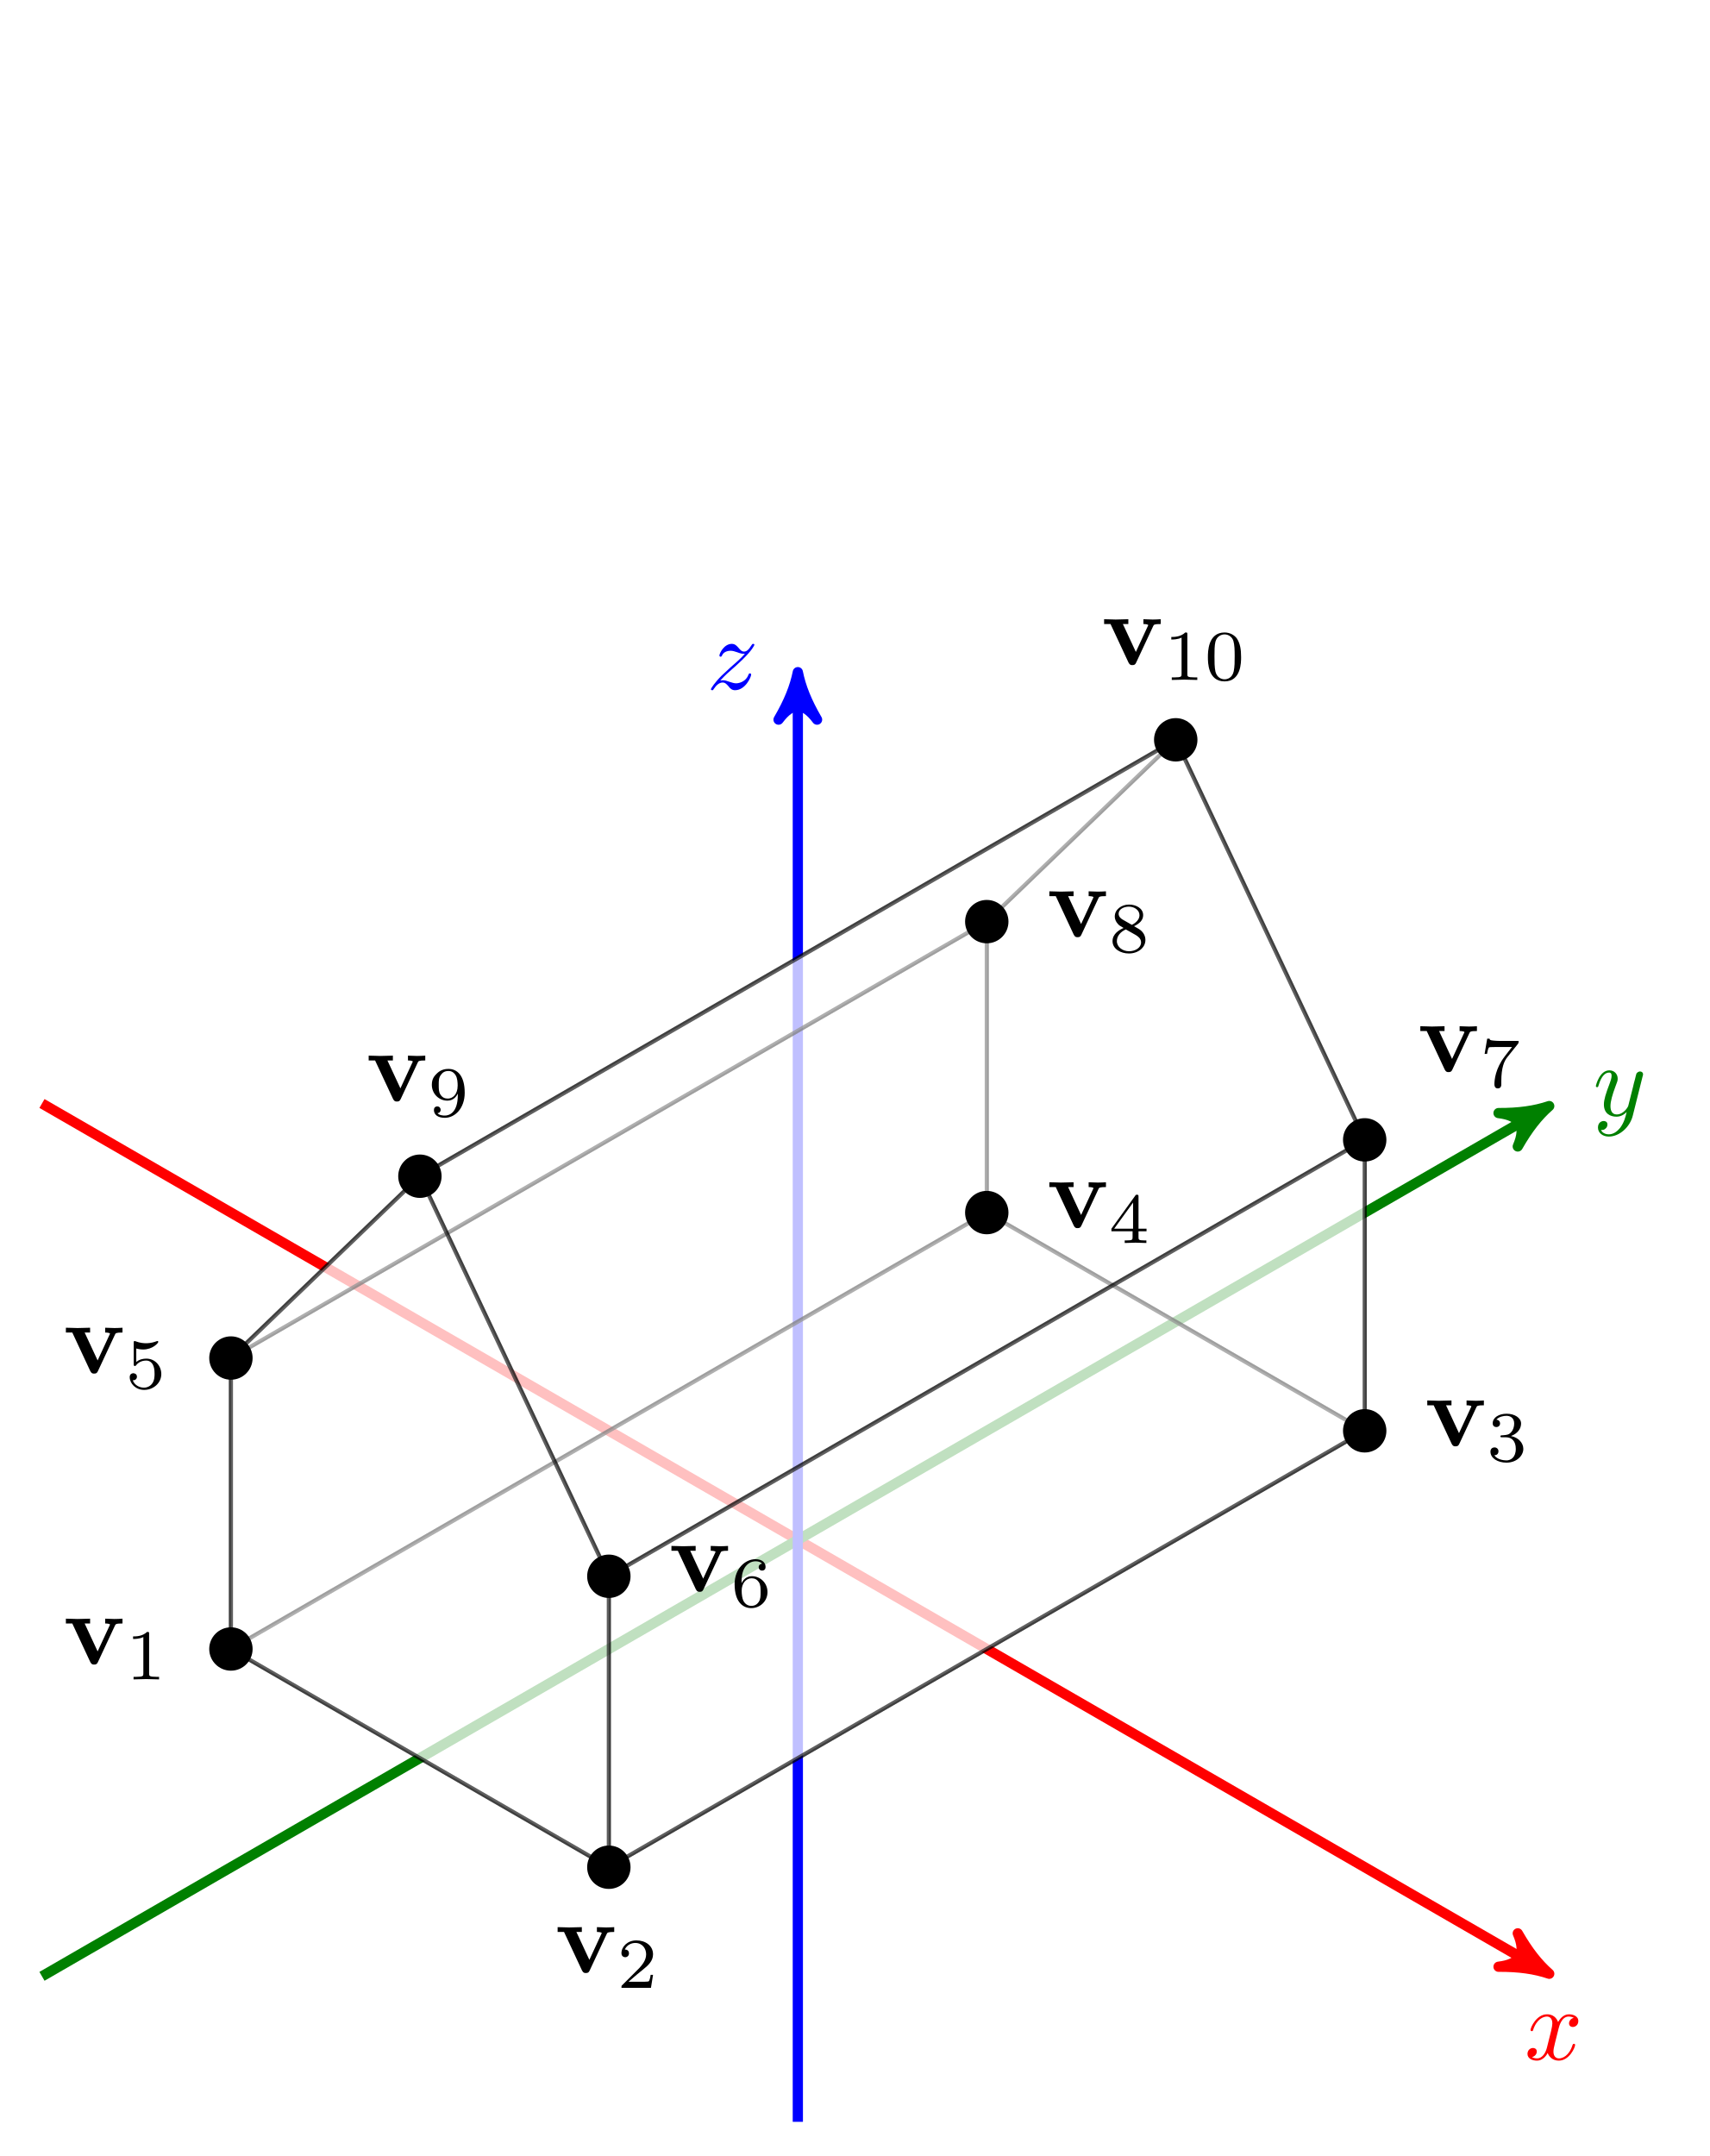
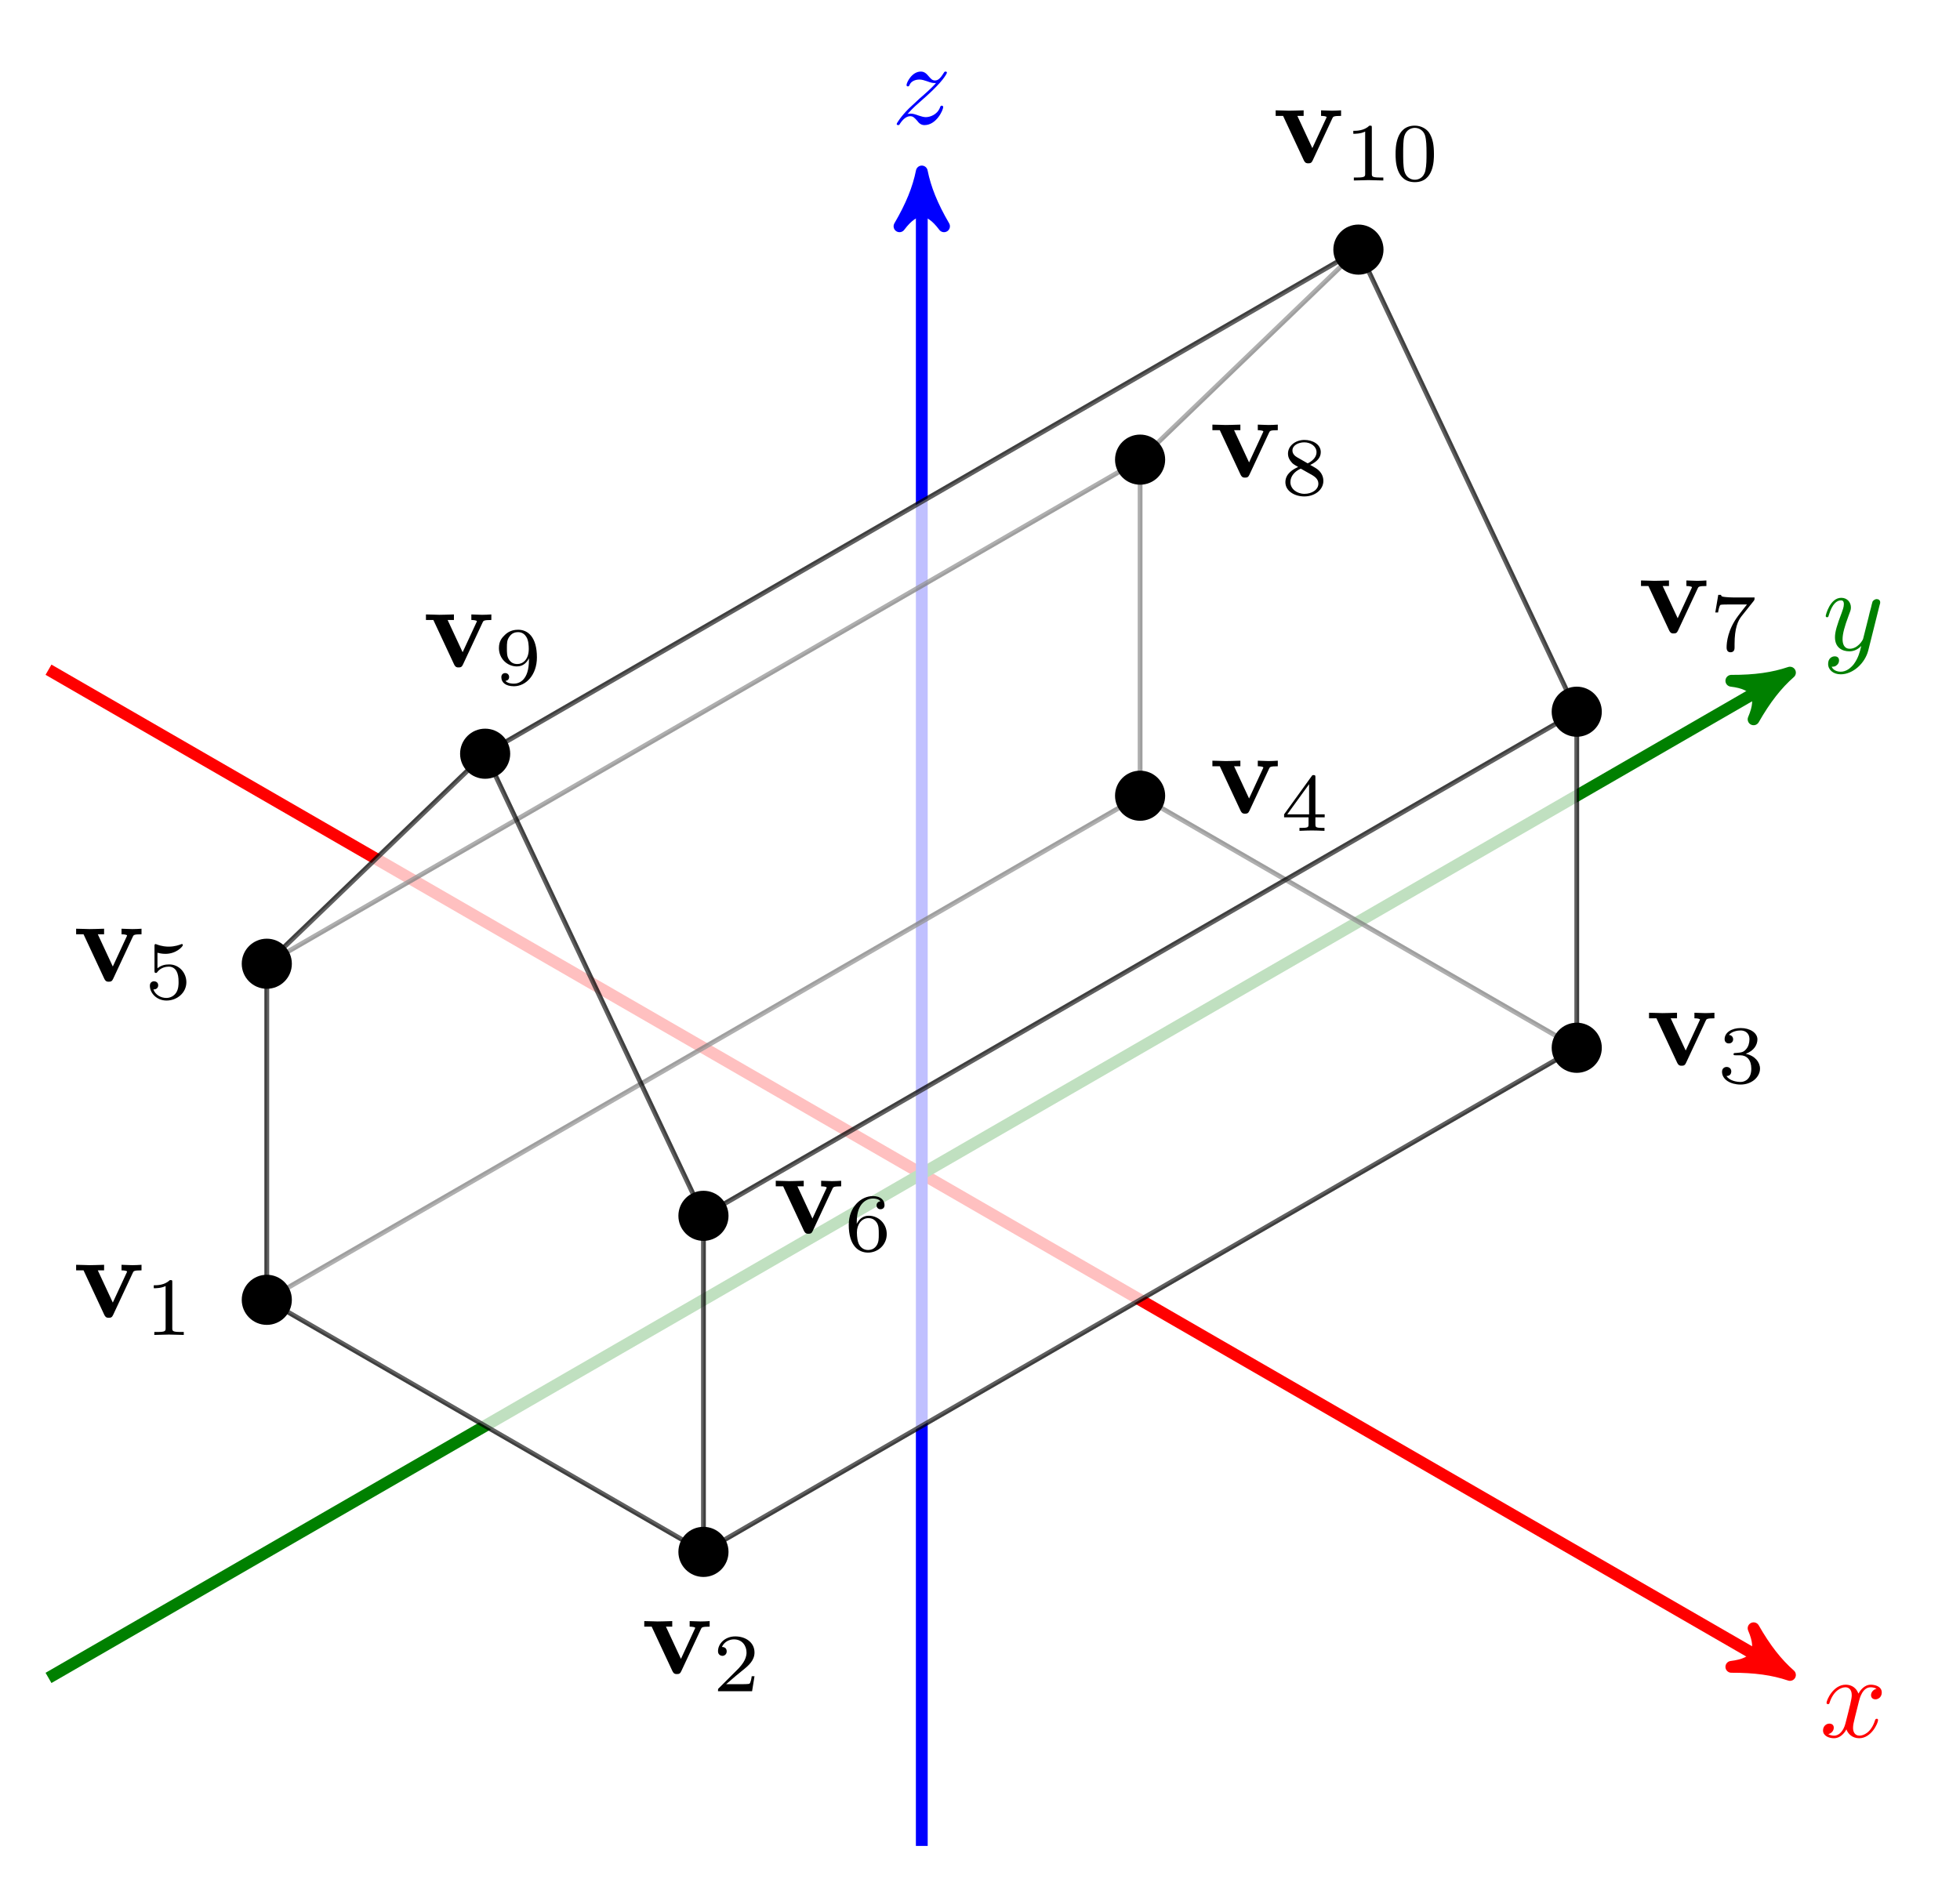
- <svg xmlns="http://www.w3.org/2000/svg" xmlns:xlink="http://www.w3.org/1999/xlink" width="166.597pt" height="210.057pt" viewBox="0 0 166.597 210.057" version="1.1">
+ <svg xmlns="http://www.w3.org/2000/svg" xmlns:xlink="http://www.w3.org/1999/xlink" width="165.294pt" height="159.033pt" viewBox="0 0 165.294 159.033" version="1.1">
  <defs>
    <g>
      <symbol overflow="visible" id="glyph0-0">
        <path style="stroke:none;" d="" />
      </symbol>
      <symbol overflow="visible" id="glyph0-1">
        <path style="stroke:none;" d="M 3.328 -3.016 C 3.391 -3.266 3.625 -4.188 4.312 -4.188 C 4.359 -4.188 4.609 -4.188 4.812 -4.062 C 4.531 -4 4.344 -3.766 4.344 -3.516 C 4.344 -3.359 4.453 -3.172 4.719 -3.172 C 4.938 -3.172 5.25 -3.344 5.25 -3.75 C 5.25 -4.266 4.672 -4.406 4.328 -4.406 C 3.75 -4.406 3.406 -3.875 3.281 -3.656 C 3.031 -4.312 2.5 -4.406 2.203 -4.406 C 1.172 -4.406 0.594 -3.125 0.594 -2.875 C 0.594 -2.766 0.703 -2.766 0.719 -2.766 C 0.797 -2.766 0.828 -2.797 0.844 -2.875 C 1.188 -3.938 1.844 -4.188 2.188 -4.188 C 2.375 -4.188 2.719 -4.094 2.719 -3.516 C 2.719 -3.203 2.547 -2.547 2.188 -1.141 C 2.031 -0.531 1.672 -0.109 1.234 -0.109 C 1.172 -0.109 0.953 -0.109 0.734 -0.234 C 0.984 -0.297 1.203 -0.5 1.203 -0.781 C 1.203 -1.047 0.984 -1.125 0.844 -1.125 C 0.531 -1.125 0.297 -0.875 0.297 -0.547 C 0.297 -0.094 0.781 0.109 1.219 0.109 C 1.891 0.109 2.25 -0.594 2.266 -0.641 C 2.391 -0.281 2.75 0.109 3.344 0.109 C 4.375 0.109 4.938 -1.172 4.938 -1.422 C 4.938 -1.531 4.859 -1.531 4.828 -1.531 C 4.734 -1.531 4.719 -1.484 4.688 -1.422 C 4.359 -0.344 3.688 -0.109 3.375 -0.109 C 2.984 -0.109 2.828 -0.422 2.828 -0.766 C 2.828 -0.984 2.875 -1.203 2.984 -1.641 Z M 3.328 -3.016 " />
      </symbol>
      <symbol overflow="visible" id="glyph0-2">
        <path style="stroke:none;" d="M 4.844 -3.797 C 4.891 -3.938 4.891 -3.953 4.891 -4.031 C 4.891 -4.203 4.75 -4.297 4.594 -4.297 C 4.5 -4.297 4.344 -4.234 4.25 -4.094 C 4.234 -4.031 4.141 -3.734 4.109 -3.547 C 4.031 -3.297 3.969 -3.016 3.906 -2.75 L 3.453 -0.953 C 3.422 -0.812 2.984 -0.109 2.328 -0.109 C 1.828 -0.109 1.719 -0.547 1.719 -0.922 C 1.719 -1.375 1.891 -2 2.219 -2.875 C 2.375 -3.281 2.422 -3.391 2.422 -3.594 C 2.422 -4.031 2.109 -4.406 1.609 -4.406 C 0.656 -4.406 0.297 -2.953 0.297 -2.875 C 0.297 -2.766 0.391 -2.766 0.406 -2.766 C 0.516 -2.766 0.516 -2.797 0.562 -2.953 C 0.844 -3.891 1.234 -4.188 1.578 -4.188 C 1.656 -4.188 1.828 -4.188 1.828 -3.875 C 1.828 -3.625 1.719 -3.359 1.656 -3.172 C 1.25 -2.109 1.078 -1.547 1.078 -1.078 C 1.078 -0.188 1.703 0.109 2.297 0.109 C 2.688 0.109 3.016 -0.062 3.297 -0.344 C 3.172 0.172 3.047 0.672 2.656 1.203 C 2.391 1.531 2.016 1.828 1.562 1.828 C 1.422 1.828 0.969 1.797 0.797 1.406 C 0.953 1.406 1.094 1.406 1.219 1.281 C 1.328 1.203 1.422 1.062 1.422 0.875 C 1.422 0.562 1.156 0.531 1.062 0.531 C 0.828 0.531 0.5 0.688 0.5 1.172 C 0.5 1.672 0.938 2.047 1.562 2.047 C 2.578 2.047 3.609 1.141 3.891 0.016 Z M 4.844 -3.797 " />
      </symbol>
      <symbol overflow="visible" id="glyph0-3">
        <path style="stroke:none;" d="M 1.328 -0.828 C 1.859 -1.406 2.156 -1.656 2.516 -1.969 C 2.516 -1.969 3.125 -2.5 3.484 -2.859 C 4.438 -3.781 4.656 -4.266 4.656 -4.312 C 4.656 -4.406 4.562 -4.406 4.547 -4.406 C 4.469 -4.406 4.453 -4.391 4.391 -4.297 C 4.094 -3.812 3.891 -3.656 3.656 -3.656 C 3.406 -3.656 3.297 -3.812 3.141 -3.984 C 2.953 -4.203 2.781 -4.406 2.453 -4.406 C 1.703 -4.406 1.25 -3.484 1.25 -3.266 C 1.25 -3.219 1.281 -3.156 1.359 -3.156 C 1.453 -3.156 1.469 -3.203 1.5 -3.266 C 1.688 -3.734 2.266 -3.734 2.344 -3.734 C 2.547 -3.734 2.734 -3.672 2.969 -3.594 C 3.375 -3.438 3.484 -3.438 3.734 -3.438 C 3.375 -3.016 2.547 -2.297 2.359 -2.141 L 1.453 -1.297 C 0.781 -0.625 0.422 -0.062 0.422 0.016 C 0.422 0.109 0.531 0.109 0.547 0.109 C 0.625 0.109 0.641 0.094 0.703 -0.016 C 0.938 -0.375 1.234 -0.641 1.562 -0.641 C 1.781 -0.641 1.891 -0.547 2.141 -0.266 C 2.297 -0.047 2.484 0.109 2.766 0.109 C 3.766 0.109 4.344 -1.156 4.344 -1.422 C 4.344 -1.469 4.297 -1.531 4.219 -1.531 C 4.125 -1.531 4.109 -1.469 4.078 -1.391 C 3.844 -0.75 3.203 -0.562 2.875 -0.562 C 2.688 -0.562 2.5 -0.625 2.297 -0.688 C 1.953 -0.812 1.797 -0.859 1.594 -0.859 C 1.578 -0.859 1.422 -0.859 1.328 -0.828 Z M 1.328 -0.828 " />
      </symbol>
      <symbol overflow="visible" id="glyph1-0">
        <path style="stroke:none;" d="" />
      </symbol>
      <symbol overflow="visible" id="glyph1-1">
        <path style="stroke:none;" d="M 5.047 -3.75 C 5.109 -3.891 5.141 -3.953 5.781 -3.953 L 5.781 -4.422 C 5.531 -4.406 5.25 -4.391 5 -4.391 C 4.75 -4.391 4.297 -4.422 4.094 -4.422 L 4.094 -3.953 C 4.281 -3.953 4.562 -3.922 4.562 -3.844 C 4.562 -3.844 4.562 -3.812 4.516 -3.734 L 3.359 -1.234 L 2.094 -3.953 L 2.625 -3.953 L 2.625 -4.422 C 2.297 -4.406 1.406 -4.391 1.391 -4.391 C 1.109 -4.391 0.672 -4.422 0.266 -4.422 L 0.266 -3.953 L 0.891 -3.953 L 2.641 -0.203 C 2.766 0.047 2.891 0.047 3.016 0.047 C 3.188 0.047 3.297 0.016 3.391 -0.203 Z M 5.047 -3.75 " />
      </symbol>
      <symbol overflow="visible" id="glyph2-0">
        <path style="stroke:none;" d="" />
      </symbol>
      <symbol overflow="visible" id="glyph2-1">
        <path style="stroke:none;" d="M 2.328 -4.438 C 2.328 -4.625 2.328 -4.625 2.125 -4.625 C 1.672 -4.188 1.047 -4.188 0.766 -4.188 L 0.766 -3.938 C 0.922 -3.938 1.391 -3.938 1.766 -4.125 L 1.766 -0.578 C 1.766 -0.344 1.766 -0.25 1.078 -0.25 L 0.812 -0.25 L 0.812 0 C 0.938 0 1.797 -0.031 2.047 -0.031 C 2.266 -0.031 3.141 0 3.297 0 L 3.297 -0.25 L 3.031 -0.25 C 2.328 -0.25 2.328 -0.344 2.328 -0.578 Z M 2.328 -4.438 " />
      </symbol>
      <symbol overflow="visible" id="glyph2-2">
        <path style="stroke:none;" d="M 3.516 -1.266 L 3.281 -1.266 C 3.266 -1.109 3.188 -0.703 3.094 -0.641 C 3.047 -0.594 2.516 -0.594 2.406 -0.594 L 1.125 -0.594 C 1.859 -1.234 2.109 -1.438 2.516 -1.766 C 3.031 -2.172 3.516 -2.609 3.516 -3.266 C 3.516 -4.109 2.781 -4.625 1.891 -4.625 C 1.031 -4.625 0.438 -4.016 0.438 -3.375 C 0.438 -3.031 0.734 -2.984 0.812 -2.984 C 0.969 -2.984 1.172 -3.109 1.172 -3.359 C 1.172 -3.484 1.125 -3.734 0.766 -3.734 C 0.984 -4.219 1.453 -4.375 1.781 -4.375 C 2.484 -4.375 2.844 -3.828 2.844 -3.266 C 2.844 -2.656 2.406 -2.188 2.188 -1.938 L 0.516 -0.266 C 0.438 -0.203 0.438 -0.188 0.438 0 L 3.312 0 Z M 3.516 -1.266 " />
      </symbol>
      <symbol overflow="visible" id="glyph2-3">
        <path style="stroke:none;" d="M 1.906 -2.328 C 2.453 -2.328 2.844 -1.953 2.844 -1.203 C 2.844 -0.344 2.328 -0.078 1.938 -0.078 C 1.656 -0.078 1.031 -0.156 0.75 -0.578 C 1.078 -0.578 1.156 -0.812 1.156 -0.969 C 1.156 -1.188 0.984 -1.344 0.766 -1.344 C 0.578 -1.344 0.375 -1.219 0.375 -0.938 C 0.375 -0.281 1.094 0.141 1.938 0.141 C 2.906 0.141 3.578 -0.516 3.578 -1.203 C 3.578 -1.75 3.141 -2.297 2.375 -2.453 C 3.094 -2.719 3.359 -3.234 3.359 -3.672 C 3.359 -4.219 2.734 -4.625 1.953 -4.625 C 1.188 -4.625 0.594 -4.25 0.594 -3.688 C 0.594 -3.453 0.75 -3.328 0.953 -3.328 C 1.172 -3.328 1.312 -3.484 1.312 -3.672 C 1.312 -3.875 1.172 -4.031 0.953 -4.047 C 1.203 -4.344 1.672 -4.422 1.938 -4.422 C 2.25 -4.422 2.688 -4.266 2.688 -3.672 C 2.688 -3.375 2.594 -3.047 2.406 -2.844 C 2.188 -2.578 1.984 -2.562 1.641 -2.531 C 1.469 -2.516 1.453 -2.516 1.422 -2.516 C 1.406 -2.516 1.344 -2.5 1.344 -2.422 C 1.344 -2.328 1.406 -2.328 1.531 -2.328 Z M 1.906 -2.328 " />
      </symbol>
      <symbol overflow="visible" id="glyph2-4">
        <path style="stroke:none;" d="M 3.688 -1.141 L 3.688 -1.391 L 2.906 -1.391 L 2.906 -4.5 C 2.906 -4.641 2.906 -4.703 2.766 -4.703 C 2.672 -4.703 2.641 -4.703 2.578 -4.594 L 0.266 -1.391 L 0.266 -1.141 L 2.328 -1.141 L 2.328 -0.578 C 2.328 -0.328 2.328 -0.25 1.75 -0.25 L 1.562 -0.25 L 1.562 0 C 1.922 -0.016 2.359 -0.031 2.609 -0.031 C 2.875 -0.031 3.312 -0.016 3.672 0 L 3.672 -0.25 L 3.484 -0.25 C 2.906 -0.25 2.906 -0.328 2.906 -0.578 L 2.906 -1.141 Z M 2.375 -3.938 L 2.375 -1.391 L 0.531 -1.391 Z M 2.375 -3.938 " />
      </symbol>
      <symbol overflow="visible" id="glyph2-5">
        <path style="stroke:none;" d="M 1.078 -3.891 C 1.438 -3.797 1.641 -3.797 1.75 -3.797 C 2.672 -3.797 3.219 -4.422 3.219 -4.531 C 3.219 -4.609 3.172 -4.625 3.141 -4.625 C 3.125 -4.625 3.109 -4.625 3.078 -4.609 C 2.906 -4.547 2.547 -4.406 2.031 -4.406 C 1.828 -4.406 1.469 -4.422 1.016 -4.594 C 0.938 -4.625 0.922 -4.625 0.922 -4.625 C 0.828 -4.625 0.828 -4.547 0.828 -4.438 L 0.828 -2.391 C 0.828 -2.266 0.828 -2.188 0.938 -2.188 C 1 -2.188 1.016 -2.188 1.078 -2.281 C 1.375 -2.656 1.812 -2.719 2.047 -2.719 C 2.469 -2.719 2.656 -2.391 2.688 -2.328 C 2.812 -2.094 2.859 -1.828 2.859 -1.422 C 2.859 -1.219 2.859 -0.812 2.641 -0.5 C 2.469 -0.25 2.172 -0.078 1.828 -0.078 C 1.375 -0.078 0.906 -0.328 0.734 -0.797 C 1 -0.781 1.141 -0.953 1.141 -1.141 C 1.141 -1.438 0.875 -1.484 0.781 -1.484 C 0.781 -1.484 0.438 -1.484 0.438 -1.109 C 0.438 -0.484 1.016 0.141 1.844 0.141 C 2.734 0.141 3.516 -0.516 3.516 -1.406 C 3.516 -2.188 2.922 -2.906 2.062 -2.906 C 1.75 -2.906 1.391 -2.844 1.078 -2.578 Z M 1.078 -3.891 " />
      </symbol>
      <symbol overflow="visible" id="glyph2-6">
        <path style="stroke:none;" d="M 1.047 -2.281 C 1.047 -2.844 1.094 -3.359 1.359 -3.797 C 1.594 -4.172 1.969 -4.422 2.422 -4.422 C 2.625 -4.422 2.906 -4.375 3.047 -4.188 C 2.875 -4.172 2.719 -4.047 2.719 -3.844 C 2.719 -3.672 2.844 -3.516 3.047 -3.516 C 3.266 -3.516 3.391 -3.656 3.391 -3.859 C 3.391 -4.266 3.094 -4.625 2.406 -4.625 C 1.406 -4.625 0.375 -3.703 0.375 -2.203 C 0.375 -0.406 1.219 0.141 2 0.141 C 2.844 0.141 3.578 -0.516 3.578 -1.422 C 3.578 -2.312 2.875 -2.969 2.062 -2.969 C 1.5 -2.969 1.203 -2.594 1.047 -2.281 Z M 2 -0.078 C 1.641 -0.078 1.375 -0.281 1.219 -0.594 C 1.125 -0.797 1.062 -1.156 1.062 -1.562 C 1.062 -2.25 1.469 -2.766 2.031 -2.766 C 2.344 -2.766 2.562 -2.641 2.734 -2.391 C 2.906 -2.125 2.906 -1.828 2.906 -1.422 C 2.906 -1.031 2.906 -0.734 2.719 -0.453 C 2.562 -0.219 2.328 -0.078 2 -0.078 Z M 2 -0.078 " />
      </symbol>
      <symbol overflow="visible" id="glyph2-7">
        <path style="stroke:none;" d="M 3.734 -4.203 C 3.797 -4.297 3.797 -4.312 3.797 -4.484 L 1.969 -4.484 C 1.688 -4.484 1.609 -4.5 1.359 -4.516 C 1 -4.547 0.984 -4.594 0.969 -4.703 L 0.734 -4.703 L 0.484 -3.219 L 0.719 -3.219 C 0.734 -3.328 0.812 -3.781 0.922 -3.859 C 0.969 -3.891 1.547 -3.891 1.641 -3.891 L 3.156 -3.891 C 2.938 -3.609 2.578 -3.172 2.438 -2.969 C 1.531 -1.781 1.438 -0.672 1.438 -0.266 C 1.438 -0.188 1.438 0.141 1.766 0.141 C 2.109 0.141 2.109 -0.172 2.109 -0.266 L 2.109 -0.547 C 2.109 -1.891 2.391 -2.516 2.688 -2.891 Z M 3.734 -4.203 " />
      </symbol>
      <symbol overflow="visible" id="glyph2-8">
        <path style="stroke:none;" d="M 2.469 -2.516 C 3.016 -2.781 3.359 -3.109 3.359 -3.594 C 3.359 -4.266 2.656 -4.625 1.984 -4.625 C 1.219 -4.625 0.594 -4.125 0.594 -3.469 C 0.594 -3.141 0.75 -2.906 0.875 -2.766 C 1 -2.609 1.047 -2.578 1.453 -2.344 C 1.062 -2.172 0.375 -1.797 0.375 -1.062 C 0.375 -0.297 1.172 0.141 1.969 0.141 C 2.859 0.141 3.578 -0.422 3.578 -1.172 C 3.578 -1.641 3.312 -2.031 2.906 -2.266 C 2.812 -2.328 2.578 -2.453 2.469 -2.516 Z M 1.344 -3.172 C 1.156 -3.281 0.969 -3.469 0.969 -3.734 C 0.969 -4.172 1.469 -4.422 1.969 -4.422 C 2.516 -4.422 3 -4.078 3 -3.594 C 3 -2.969 2.266 -2.656 2.266 -2.656 C 2.25 -2.656 2.234 -2.656 2.188 -2.688 Z M 1.672 -2.203 L 2.641 -1.656 C 2.812 -1.547 3.156 -1.344 3.156 -0.938 C 3.156 -0.406 2.578 -0.078 1.984 -0.078 C 1.344 -0.078 0.797 -0.5 0.797 -1.062 C 0.797 -1.578 1.172 -1.984 1.672 -2.203 Z M 1.672 -2.203 " />
      </symbol>
      <symbol overflow="visible" id="glyph2-9">
        <path style="stroke:none;" d="M 2.906 -2.078 C 2.906 -0.344 2.062 -0.078 1.641 -0.078 C 1.484 -0.078 1.109 -0.094 0.922 -0.312 C 1.219 -0.344 1.234 -0.578 1.234 -0.641 C 1.234 -0.812 1.109 -0.969 0.906 -0.969 C 0.703 -0.969 0.578 -0.828 0.578 -0.625 C 0.578 -0.156 0.969 0.141 1.641 0.141 C 2.641 0.141 3.578 -0.797 3.578 -2.297 C 3.578 -4.016 2.812 -4.625 2 -4.625 C 1.766 -4.625 1.297 -4.594 0.891 -4.203 C 0.656 -3.969 0.375 -3.703 0.375 -3.078 C 0.375 -2.188 1.078 -1.531 1.891 -1.531 C 2.453 -1.531 2.75 -1.906 2.906 -2.219 Z M 1.938 -1.734 C 1.656 -1.734 1.406 -1.812 1.203 -2.141 C 1.047 -2.391 1.047 -2.688 1.047 -3.078 C 1.047 -3.484 1.047 -3.75 1.25 -4.031 C 1.422 -4.281 1.641 -4.422 2 -4.422 C 2.359 -4.422 2.578 -4.203 2.688 -4.016 C 2.875 -3.734 2.891 -3.234 2.891 -3 C 2.891 -2.094 2.375 -1.734 1.938 -1.734 Z M 1.938 -1.734 " />
      </symbol>
      <symbol overflow="visible" id="glyph2-10">
        <path style="stroke:none;" d="M 3.594 -2.219 C 3.594 -2.984 3.5 -3.547 3.188 -4.031 C 2.969 -4.344 2.531 -4.625 1.984 -4.625 C 0.359 -4.625 0.359 -2.719 0.359 -2.219 C 0.359 -1.719 0.359 0.141 1.984 0.141 C 3.594 0.141 3.594 -1.719 3.594 -2.219 Z M 1.984 -0.062 C 1.656 -0.062 1.234 -0.25 1.094 -0.812 C 1 -1.219 1 -1.797 1 -2.312 C 1 -2.828 1 -3.359 1.094 -3.734 C 1.25 -4.281 1.688 -4.438 1.984 -4.438 C 2.359 -4.438 2.719 -4.203 2.844 -3.797 C 2.953 -3.422 2.969 -2.922 2.969 -2.312 C 2.969 -1.797 2.969 -1.281 2.875 -0.844 C 2.734 -0.203 2.266 -0.062 1.984 -0.062 Z M 1.984 -0.062 " />
      </symbol>
    </g>
  </defs>
  <g id="surface1">
-     <path style="fill:none;stroke-width:0.996;stroke-linecap:butt;stroke-linejoin:miter;stroke:rgb(100%,0%,0%);stroke-opacity:1;stroke-miterlimit:10;" d="M -73.647 42.519 L 72.216 -41.692 " transform="matrix(1,0,0,-1,77.737,150.031)" />
-     <path style="fill-rule:nonzero;fill:rgb(100%,0%,0%);fill-opacity:1;stroke-width:0.996;stroke-linecap:butt;stroke-linejoin:round;stroke:rgb(100%,0%,0%);stroke-opacity:1;stroke-miterlimit:10;" d="M 1.155 0.001 C -0.289 0.291 -1.736 0.867 -3.469 1.878 C -1.736 0.579 -1.734 -0.58 -3.466 -1.877 C -1.735 -0.869 -0.289 -0.287 1.155 0.001 Z M 1.155 0.001 " transform="matrix(0.86601,0.49998,0.49998,-0.86601,149.9521,191.7243)" />
+     <path style="fill:none;stroke-width:0.996;stroke-linecap:butt;stroke-linejoin:miter;stroke:rgb(100%,0%,0%);stroke-opacity:1;stroke-miterlimit:10;" d="M -73.647 42.519 L 72.216 -41.692 " transform="matrix(1,0,0,-1,77.737,99.007)" />
+     <path style="fill-rule:nonzero;fill:rgb(100%,0%,0%);fill-opacity:1;stroke-width:0.996;stroke-linecap:butt;stroke-linejoin:round;stroke:rgb(100%,0%,0%);stroke-opacity:1;stroke-miterlimit:10;" d="M 1.155 0.001 C -0.288 0.29 -1.735 0.867 -3.469 1.878 C -1.735 0.578 -1.734 -0.58 -3.466 -1.878 C -1.734 -0.869 -0.289 -0.287 1.155 0.001 Z M 1.155 0.001 " transform="matrix(0.86601,0.49998,0.49998,-0.86601,149.9521,140.7003)" />
    <g style="fill:rgb(100%,0%,0%);fill-opacity:1;">
-       <use xlink:href="#glyph0-1" x="148.536" y="200.658" />
+       <use xlink:href="#glyph0-1" x="153.446" y="146.506" />
    </g>
-     <path style="fill:none;stroke-width:0.996;stroke-linecap:butt;stroke-linejoin:miter;stroke:rgb(0%,50%,0%);stroke-opacity:1;stroke-miterlimit:10;" d="M -73.647 -42.52 L 72.216 41.695 " transform="matrix(1,0,0,-1,77.737,150.031)" />
-     <path style="fill-rule:nonzero;fill:rgb(0%,50%,0%);fill-opacity:1;stroke-width:0.996;stroke-linecap:butt;stroke-linejoin:round;stroke:rgb(0%,50%,0%);stroke-opacity:1;stroke-miterlimit:10;" d="M 1.155 -0.002 C -0.287 0.29 -1.735 0.868 -3.466 1.877 C -1.735 0.58 -1.734 -0.576 -3.47 -1.879 C -1.734 -0.864 -0.287 -0.288 1.155 -0.002 Z M 1.155 -0.002 " transform="matrix(0.86601,-0.49998,-0.49998,-0.86601,149.9521,108.3377)" />
+     <path style="fill:none;stroke-width:0.996;stroke-linecap:butt;stroke-linejoin:miter;stroke:rgb(0%,50%,0%);stroke-opacity:1;stroke-miterlimit:10;" d="M -73.647 -42.52 L 72.216 41.694 " transform="matrix(1,0,0,-1,77.737,99.007)" />
+     <path style="fill-rule:nonzero;fill:rgb(0%,50%,0%);fill-opacity:1;stroke-width:0.996;stroke-linecap:butt;stroke-linejoin:round;stroke:rgb(0%,50%,0%);stroke-opacity:1;stroke-miterlimit:10;" d="M 1.157 0.001 C -0.287 0.289 -1.735 0.868 -3.467 1.877 C -1.735 0.579 -1.734 -0.576 -3.468 -1.876 C -1.734 -0.865 -0.287 -0.288 1.157 0.001 Z M 1.157 0.001 " transform="matrix(0.86601,-0.49998,-0.49998,-0.86601,149.9521,57.31369)" />
    <g style="fill:rgb(0%,50%,0%);fill-opacity:1;">
-       <use xlink:href="#glyph0-2" x="155.201" y="108.688" />
+       <use xlink:href="#glyph0-2" x="153.672" y="54.829" />
    </g>
-     <path style="fill:none;stroke-width:0.996;stroke-linecap:butt;stroke-linejoin:miter;stroke:rgb(0%,0%,100%);stroke-opacity:1;stroke-miterlimit:10;" d="M 0.001 -56.696 L 0.001 83.386 " transform="matrix(1,0,0,-1,77.737,150.031)" />
-     <path style="fill-rule:nonzero;fill:rgb(0%,0%,100%);fill-opacity:1;stroke-width:0.996;stroke-linecap:butt;stroke-linejoin:round;stroke:rgb(0%,0%,100%);stroke-opacity:1;stroke-miterlimit:10;" d="M 1.156 -0.001 C -0.289 0.288 -1.735 0.866 -3.469 1.878 C -1.735 0.577 -1.735 -0.579 -3.469 -1.876 C -1.735 -0.868 -0.289 -0.29 1.156 -0.001 Z M 1.156 -0.001 " transform="matrix(0,-1,-1,0,77.737,66.6444)" />
+     <path style="fill:none;stroke-width:0.996;stroke-linecap:butt;stroke-linejoin:miter;stroke:rgb(0%,0%,100%);stroke-opacity:1;stroke-miterlimit:10;" d="M 0.001 -56.692 L 0.001 83.386 " transform="matrix(1,0,0,-1,77.737,99.007)" />
+     <path style="fill-rule:nonzero;fill:rgb(0%,0%,100%);fill-opacity:1;stroke-width:0.996;stroke-linecap:butt;stroke-linejoin:round;stroke:rgb(0%,0%,100%);stroke-opacity:1;stroke-miterlimit:10;" d="M 1.156 -0.001 C -0.29 0.288 -1.735 0.866 -3.466 1.878 C -1.735 0.577 -1.735 -0.579 -3.466 -1.876 C -1.735 -0.868 -0.29 -0.29 1.156 -0.001 Z M 1.156 -0.001 " transform="matrix(0,-1,-1,0,77.737,15.6204)" />
    <g style="fill:rgb(0%,0%,100%);fill-opacity:1;">
-       <use xlink:href="#glyph0-3" x="68.848" y="67.137" />
+       <use xlink:href="#glyph0-3" x="75.201" y="10.443" />
    </g>
-     <path style="fill-rule:nonzero;fill:rgb(100%,100%,100%);fill-opacity:0.5;stroke-width:0.399;stroke-linecap:butt;stroke-linejoin:miter;stroke:rgb(0%,0%,0%);stroke-opacity:0.5;stroke-miterlimit:10;" d="M 55.236 10.629 L 18.411 31.89 L 18.411 60.238 L 36.825 77.953 L 55.236 38.976 Z M 55.236 10.629 " transform="matrix(1,0,0,-1,77.737,150.031)" />
-     <path style="fill-rule:nonzero;fill:rgb(100%,100%,100%);fill-opacity:0.5;stroke-width:0.399;stroke-linecap:butt;stroke-linejoin:miter;stroke:rgb(0%,0%,0%);stroke-opacity:0.5;stroke-miterlimit:10;" d="M -55.237 -10.629 L -55.237 17.718 L 18.411 60.238 L 18.411 31.89 Z M -55.237 -10.629 " transform="matrix(1,0,0,-1,77.737,150.031)" />
-     <path style="fill-rule:nonzero;fill:rgb(100%,100%,100%);fill-opacity:0.5;stroke-width:0.399;stroke-linecap:butt;stroke-linejoin:miter;stroke:rgb(0%,0%,0%);stroke-opacity:0.5;stroke-miterlimit:10;" d="M 18.411 60.238 L -55.237 17.718 L -36.823 35.433 L 36.825 77.953 Z M 18.411 60.238 " transform="matrix(1,0,0,-1,77.737,150.031)" />
-     <path style="fill-rule:nonzero;fill:rgb(100%,100%,100%);fill-opacity:0.5;stroke-width:0.399;stroke-linecap:butt;stroke-linejoin:miter;stroke:rgb(0%,0%,0%);stroke-opacity:0.5;stroke-miterlimit:10;" d="M -55.237 -10.629 L -18.413 -31.891 L 55.236 10.629 L 18.411 31.89 Z M -55.237 -10.629 " transform="matrix(1,0,0,-1,77.737,150.031)" />
-     <path style="fill-rule:nonzero;fill:rgb(100%,100%,100%);fill-opacity:0.5;stroke-width:0.399;stroke-linecap:butt;stroke-linejoin:miter;stroke:rgb(0%,0%,0%);stroke-opacity:0.5;stroke-miterlimit:10;" d="M -18.413 -3.543 L 55.236 38.976 L 36.825 77.953 L -36.823 35.433 Z M -18.413 -3.543 " transform="matrix(1,0,0,-1,77.737,150.031)" />
-     <path style="fill-rule:nonzero;fill:rgb(100%,100%,100%);fill-opacity:0.5;stroke-width:0.399;stroke-linecap:butt;stroke-linejoin:miter;stroke:rgb(0%,0%,0%);stroke-opacity:0.5;stroke-miterlimit:10;" d="M -18.413 -31.891 L 55.236 10.629 L 55.236 38.976 L -18.413 -3.543 Z M -18.413 -31.891 " transform="matrix(1,0,0,-1,77.737,150.031)" />
-     <path style="fill-rule:nonzero;fill:rgb(100%,100%,100%);fill-opacity:0.5;stroke-width:0.399;stroke-linecap:butt;stroke-linejoin:miter;stroke:rgb(0%,0%,0%);stroke-opacity:0.5;stroke-miterlimit:10;" d="M -55.237 -10.629 L -18.413 -31.891 L -18.413 -3.543 L -36.823 35.433 L -55.237 17.718 Z M -55.237 -10.629 " transform="matrix(1,0,0,-1,77.737,150.031)" />
-     <path style=" stroke:none;fill-rule:nonzero;fill:rgb(0%,0%,0%);fill-opacity:1;" d="M 24.613 160.66 C 24.613 159.492 23.668 158.547 22.5 158.547 C 21.336 158.547 20.387 159.492 20.387 160.66 C 20.387 161.828 21.336 162.773 22.5 162.773 C 23.668 162.773 24.613 161.828 24.613 160.66 Z M 24.613 160.66 " />
+     <path style="fill-rule:nonzero;fill:rgb(100%,100%,100%);fill-opacity:0.5;stroke-width:0.399;stroke-linecap:butt;stroke-linejoin:miter;stroke:rgb(0%,0%,0%);stroke-opacity:0.5;stroke-miterlimit:10;" d="M 55.236 10.628 L 18.411 31.89 L 18.411 60.237 L 36.825 77.952 L 55.236 38.976 Z M 55.236 10.628 " transform="matrix(1,0,0,-1,77.737,99.007)" />
+     <path style="fill-rule:nonzero;fill:rgb(100%,100%,100%);fill-opacity:0.5;stroke-width:0.399;stroke-linecap:butt;stroke-linejoin:miter;stroke:rgb(0%,0%,0%);stroke-opacity:0.5;stroke-miterlimit:10;" d="M -55.237 -10.63 L -55.237 17.718 L 18.411 60.237 L 18.411 31.89 Z M -55.237 -10.63 " transform="matrix(1,0,0,-1,77.737,99.007)" />
+     <path style="fill-rule:nonzero;fill:rgb(100%,100%,100%);fill-opacity:0.5;stroke-width:0.399;stroke-linecap:butt;stroke-linejoin:miter;stroke:rgb(0%,0%,0%);stroke-opacity:0.5;stroke-miterlimit:10;" d="M 18.411 60.237 L -55.237 17.718 L -36.823 35.433 L 36.825 77.952 Z M 18.411 60.237 " transform="matrix(1,0,0,-1,77.737,99.007)" />
+     <path style="fill-rule:nonzero;fill:rgb(100%,100%,100%);fill-opacity:0.5;stroke-width:0.399;stroke-linecap:butt;stroke-linejoin:miter;stroke:rgb(0%,0%,0%);stroke-opacity:0.5;stroke-miterlimit:10;" d="M -55.237 -10.63 L -18.413 -31.891 L 55.236 10.628 L 18.411 31.89 Z M -55.237 -10.63 " transform="matrix(1,0,0,-1,77.737,99.007)" />
+     <path style="fill-rule:nonzero;fill:rgb(100%,100%,100%);fill-opacity:0.5;stroke-width:0.399;stroke-linecap:butt;stroke-linejoin:miter;stroke:rgb(0%,0%,0%);stroke-opacity:0.5;stroke-miterlimit:10;" d="M -18.413 -3.544 L 55.236 38.976 L 36.825 77.952 L -36.823 35.433 Z M -18.413 -3.544 " transform="matrix(1,0,0,-1,77.737,99.007)" />
+     <path style="fill-rule:nonzero;fill:rgb(100%,100%,100%);fill-opacity:0.5;stroke-width:0.399;stroke-linecap:butt;stroke-linejoin:miter;stroke:rgb(0%,0%,0%);stroke-opacity:0.5;stroke-miterlimit:10;" d="M -18.413 -31.891 L 55.236 10.628 L 55.236 38.976 L -18.413 -3.544 Z M -18.413 -31.891 " transform="matrix(1,0,0,-1,77.737,99.007)" />
+     <path style="fill-rule:nonzero;fill:rgb(100%,100%,100%);fill-opacity:0.5;stroke-width:0.399;stroke-linecap:butt;stroke-linejoin:miter;stroke:rgb(0%,0%,0%);stroke-opacity:0.5;stroke-miterlimit:10;" d="M -55.237 -10.63 L -18.413 -31.891 L -18.413 -3.544 L -36.823 35.433 L -55.237 17.718 Z M -55.237 -10.63 " transform="matrix(1,0,0,-1,77.737,99.007)" />
+     <path style=" stroke:none;fill-rule:nonzero;fill:rgb(0%,0%,0%);fill-opacity:1;" d="M 24.613 109.637 C 24.613 108.469 23.668 107.523 22.5 107.523 C 21.336 107.523 20.387 108.469 20.387 109.637 C 20.387 110.805 21.336 111.75 22.5 111.75 C 23.668 111.75 24.613 110.805 24.613 109.637 Z M 24.613 109.637 " />
    <g style="fill:rgb(0%,0%,0%);fill-opacity:1;">
-       <use xlink:href="#glyph1-1" x="6.154" y="162.128" />
+       <use xlink:href="#glyph1-1" x="6.154" y="111.104" />
    </g>
    <g style="fill:rgb(0%,0%,0%);fill-opacity:1;">
-       <use xlink:href="#glyph2-1" x="12.201" y="163.622" />
+       <use xlink:href="#glyph2-1" x="12.201" y="112.598" />
    </g>
-     <path style=" stroke:none;fill-rule:nonzero;fill:rgb(0%,0%,0%);fill-opacity:1;" d="M 61.438 181.922 C 61.438 180.754 60.492 179.809 59.324 179.809 C 58.156 179.809 57.211 180.754 57.211 181.922 C 57.211 183.09 58.156 184.035 59.324 184.035 C 60.492 184.035 61.438 183.09 61.438 181.922 Z M 61.438 181.922 " />
+     <path style=" stroke:none;fill-rule:nonzero;fill:rgb(0%,0%,0%);fill-opacity:1;" d="M 61.438 130.898 C 61.438 129.73 60.492 128.785 59.324 128.785 C 58.156 128.785 57.211 129.73 57.211 130.898 C 57.211 132.062 58.156 133.012 59.324 133.012 C 60.492 133.012 61.438 132.062 61.438 130.898 Z M 61.438 130.898 " />
    <g style="fill:rgb(0%,0%,0%);fill-opacity:1;">
-       <use xlink:href="#glyph1-1" x="54.067" y="192.181" />
+       <use xlink:href="#glyph1-1" x="54.067" y="141.156" />
    </g>
    <g style="fill:rgb(0%,0%,0%);fill-opacity:1;">
-       <use xlink:href="#glyph2-2" x="60.114" y="193.675" />
+       <use xlink:href="#glyph2-2" x="60.114" y="142.651" />
    </g>
-     <path style=" stroke:none;fill-rule:nonzero;fill:rgb(0%,0%,0%);fill-opacity:1;" d="M 135.086 139.402 C 135.086 138.234 134.141 137.289 132.973 137.289 C 131.805 137.289 130.859 138.234 130.859 139.402 C 130.859 140.566 131.805 141.516 132.973 141.516 C 134.141 141.516 135.086 140.566 135.086 139.402 Z M 135.086 139.402 " />
+     <path style=" stroke:none;fill-rule:nonzero;fill:rgb(0%,0%,0%);fill-opacity:1;" d="M 135.086 88.379 C 135.086 87.211 134.141 86.262 132.973 86.262 C 131.805 86.262 130.859 87.211 130.859 88.379 C 130.859 89.543 131.805 90.492 132.973 90.492 C 134.141 90.492 135.086 89.543 135.086 88.379 Z M 135.086 88.379 " />
    <g style="fill:rgb(0%,0%,0%);fill-opacity:1;">
-       <use xlink:href="#glyph1-1" x="138.803" y="140.868" />
+       <use xlink:href="#glyph1-1" x="138.803" y="89.844" />
    </g>
    <g style="fill:rgb(0%,0%,0%);fill-opacity:1;">
-       <use xlink:href="#glyph2-3" x="144.85" y="142.363" />
+       <use xlink:href="#glyph2-3" x="144.85" y="91.338" />
    </g>
-     <path style=" stroke:none;fill-rule:nonzero;fill:rgb(0%,0%,0%);fill-opacity:1;" d="M 98.262 118.141 C 98.262 116.973 97.316 116.027 96.148 116.027 C 94.98 116.027 94.035 116.973 94.035 118.141 C 94.035 119.309 94.98 120.254 96.148 120.254 C 97.316 120.254 98.262 119.309 98.262 118.141 Z M 98.262 118.141 " />
+     <path style=" stroke:none;fill-rule:nonzero;fill:rgb(0%,0%,0%);fill-opacity:1;" d="M 98.262 67.117 C 98.262 65.949 97.316 65.004 96.148 65.004 C 94.98 65.004 94.035 65.949 94.035 67.117 C 94.035 68.285 94.98 69.23 96.148 69.23 C 97.316 69.23 98.262 68.285 98.262 67.117 Z M 98.262 67.117 " />
    <g style="fill:rgb(0%,0%,0%);fill-opacity:1;">
-       <use xlink:href="#glyph1-1" x="101.98" y="119.608" />
+       <use xlink:href="#glyph1-1" x="101.98" y="68.584" />
    </g>
    <g style="fill:rgb(0%,0%,0%);fill-opacity:1;">
-       <use xlink:href="#glyph2-4" x="108.027" y="121.103" />
+       <use xlink:href="#glyph2-4" x="108.027" y="70.079" />
    </g>
-     <path style=" stroke:none;fill-rule:nonzero;fill:rgb(0%,0%,0%);fill-opacity:1;" d="M 24.613 132.312 C 24.613 131.148 23.668 130.199 22.5 130.199 C 21.336 130.199 20.387 131.148 20.387 132.312 C 20.387 133.48 21.336 134.426 22.5 134.426 C 23.668 134.426 24.613 133.48 24.613 132.312 Z M 24.613 132.312 " />
+     <path style=" stroke:none;fill-rule:nonzero;fill:rgb(0%,0%,0%);fill-opacity:1;" d="M 24.613 81.289 C 24.613 80.121 23.668 79.176 22.5 79.176 C 21.336 79.176 20.387 80.121 20.387 81.289 C 20.387 82.457 21.336 83.402 22.5 83.402 C 23.668 83.402 24.613 82.457 24.613 81.289 Z M 24.613 81.289 " />
    <g style="fill:rgb(0%,0%,0%);fill-opacity:1;">
-       <use xlink:href="#glyph1-1" x="6.154" y="133.781" />
+       <use xlink:href="#glyph1-1" x="6.154" y="82.757" />
    </g>
    <g style="fill:rgb(0%,0%,0%);fill-opacity:1;">
-       <use xlink:href="#glyph2-5" x="12.201" y="135.276" />
+       <use xlink:href="#glyph2-5" x="12.201" y="84.252" />
    </g>
-     <path style=" stroke:none;fill-rule:nonzero;fill:rgb(0%,0%,0%);fill-opacity:1;" d="M 61.438 153.574 C 61.438 152.406 60.492 151.461 59.324 151.461 C 58.156 151.461 57.211 152.406 57.211 153.574 C 57.211 154.742 58.156 155.688 59.324 155.688 C 60.492 155.688 61.438 154.742 61.438 153.574 Z M 61.438 153.574 " />
+     <path style=" stroke:none;fill-rule:nonzero;fill:rgb(0%,0%,0%);fill-opacity:1;" d="M 61.438 102.551 C 61.438 101.383 60.492 100.438 59.324 100.438 C 58.156 100.438 57.211 101.383 57.211 102.551 C 57.211 103.719 58.156 104.664 59.324 104.664 C 60.492 104.664 61.438 103.719 61.438 102.551 Z M 61.438 102.551 " />
    <g style="fill:rgb(0%,0%,0%);fill-opacity:1;">
-       <use xlink:href="#glyph1-1" x="65.157" y="155.041" />
+       <use xlink:href="#glyph1-1" x="65.157" y="104.017" />
    </g>
    <g style="fill:rgb(0%,0%,0%);fill-opacity:1;">
-       <use xlink:href="#glyph2-6" x="71.204" y="156.536" />
+       <use xlink:href="#glyph2-6" x="71.204" y="105.512" />
    </g>
-     <path style=" stroke:none;fill-rule:nonzero;fill:rgb(0%,0%,0%);fill-opacity:1;" d="M 135.086 111.055 C 135.086 109.887 134.141 108.941 132.973 108.941 C 131.805 108.941 130.859 109.887 130.859 111.055 C 130.859 112.223 131.805 113.168 132.973 113.168 C 134.141 113.168 135.086 112.223 135.086 111.055 Z M 135.086 111.055 " />
+     <path style=" stroke:none;fill-rule:nonzero;fill:rgb(0%,0%,0%);fill-opacity:1;" d="M 135.086 60.031 C 135.086 58.863 134.141 57.918 132.973 57.918 C 131.805 57.918 130.859 58.863 130.859 60.031 C 130.859 61.199 131.805 62.145 132.973 62.145 C 134.141 62.145 135.086 61.199 135.086 60.031 Z M 135.086 60.031 " />
    <g style="fill:rgb(0%,0%,0%);fill-opacity:1;">
-       <use xlink:href="#glyph1-1" x="138.126" y="104.406" />
+       <use xlink:href="#glyph1-1" x="138.126" y="53.382" />
    </g>
    <g style="fill:rgb(0%,0%,0%);fill-opacity:1;">
-       <use xlink:href="#glyph2-7" x="144.173" y="105.901" />
+       <use xlink:href="#glyph2-7" x="144.173" y="54.877" />
    </g>
-     <path style=" stroke:none;fill-rule:nonzero;fill:rgb(0%,0%,0%);fill-opacity:1;" d="M 98.262 89.793 C 98.262 88.625 97.316 87.68 96.148 87.68 C 94.98 87.68 94.035 88.625 94.035 89.793 C 94.035 90.961 94.98 91.906 96.148 91.906 C 97.316 91.906 98.262 90.961 98.262 89.793 Z M 98.262 89.793 " />
+     <path style=" stroke:none;fill-rule:nonzero;fill:rgb(0%,0%,0%);fill-opacity:1;" d="M 98.262 38.77 C 98.262 37.602 97.316 36.656 96.148 36.656 C 94.98 36.656 94.035 37.602 94.035 38.77 C 94.035 39.938 94.98 40.883 96.148 40.883 C 97.316 40.883 98.262 39.938 98.262 38.77 Z M 98.262 38.77 " />
    <g style="fill:rgb(0%,0%,0%);fill-opacity:1;">
-       <use xlink:href="#glyph1-1" x="101.98" y="91.262" />
+       <use xlink:href="#glyph1-1" x="101.98" y="40.238" />
    </g>
    <g style="fill:rgb(0%,0%,0%);fill-opacity:1;">
-       <use xlink:href="#glyph2-8" x="108.027" y="92.756" />
+       <use xlink:href="#glyph2-8" x="108.027" y="41.732" />
    </g>
-     <path style=" stroke:none;fill-rule:nonzero;fill:rgb(0%,0%,0%);fill-opacity:1;" d="M 43.027 114.598 C 43.027 113.43 42.082 112.484 40.914 112.484 C 39.746 112.484 38.801 113.43 38.801 114.598 C 38.801 115.766 39.746 116.711 40.914 116.711 C 42.082 116.711 43.027 115.766 43.027 114.598 Z M 43.027 114.598 " />
+     <path style=" stroke:none;fill-rule:nonzero;fill:rgb(0%,0%,0%);fill-opacity:1;" d="M 43.027 63.574 C 43.027 62.406 42.082 61.461 40.914 61.461 C 39.746 61.461 38.801 62.406 38.801 63.574 C 38.801 64.742 39.746 65.688 40.914 65.688 C 42.082 65.688 43.027 64.742 43.027 63.574 Z M 43.027 63.574 " />
    <g style="fill:rgb(0%,0%,0%);fill-opacity:1;">
-       <use xlink:href="#glyph1-1" x="35.656" y="107.272" />
+       <use xlink:href="#glyph1-1" x="35.656" y="56.248" />
    </g>
    <g style="fill:rgb(0%,0%,0%);fill-opacity:1;">
-       <use xlink:href="#glyph2-9" x="41.702" y="108.767" />
+       <use xlink:href="#glyph2-9" x="41.702" y="57.742" />
    </g>
-     <path style=" stroke:none;fill-rule:nonzero;fill:rgb(0%,0%,0%);fill-opacity:1;" d="M 116.676 72.078 C 116.676 70.91 115.727 69.965 114.562 69.965 C 113.395 69.965 112.445 70.91 112.445 72.078 C 112.445 73.246 113.395 74.191 114.562 74.191 C 115.727 74.191 116.676 73.246 116.676 72.078 Z M 116.676 72.078 " />
+     <path style=" stroke:none;fill-rule:nonzero;fill:rgb(0%,0%,0%);fill-opacity:1;" d="M 116.676 21.055 C 116.676 19.887 115.727 18.941 114.562 18.941 C 113.395 18.941 112.445 19.887 112.445 21.055 C 112.445 22.219 113.395 23.168 114.562 23.168 C 115.727 23.168 116.676 22.219 116.676 21.055 Z M 116.676 21.055 " />
    <g style="fill:rgb(0%,0%,0%);fill-opacity:1;">
-       <use xlink:href="#glyph1-1" x="107.316" y="64.752" />
+       <use xlink:href="#glyph1-1" x="107.316" y="13.728" />
    </g>
    <g style="fill:rgb(0%,0%,0%);fill-opacity:1;">
-       <use xlink:href="#glyph2-1" x="113.363" y="66.247" />
-       <use xlink:href="#glyph2-10" x="117.335" y="66.247" />
+       <use xlink:href="#glyph2-1" x="113.363" y="15.223" />
+       <use xlink:href="#glyph2-10" x="117.335" y="15.223" />
    </g>
  </g>
</svg>
